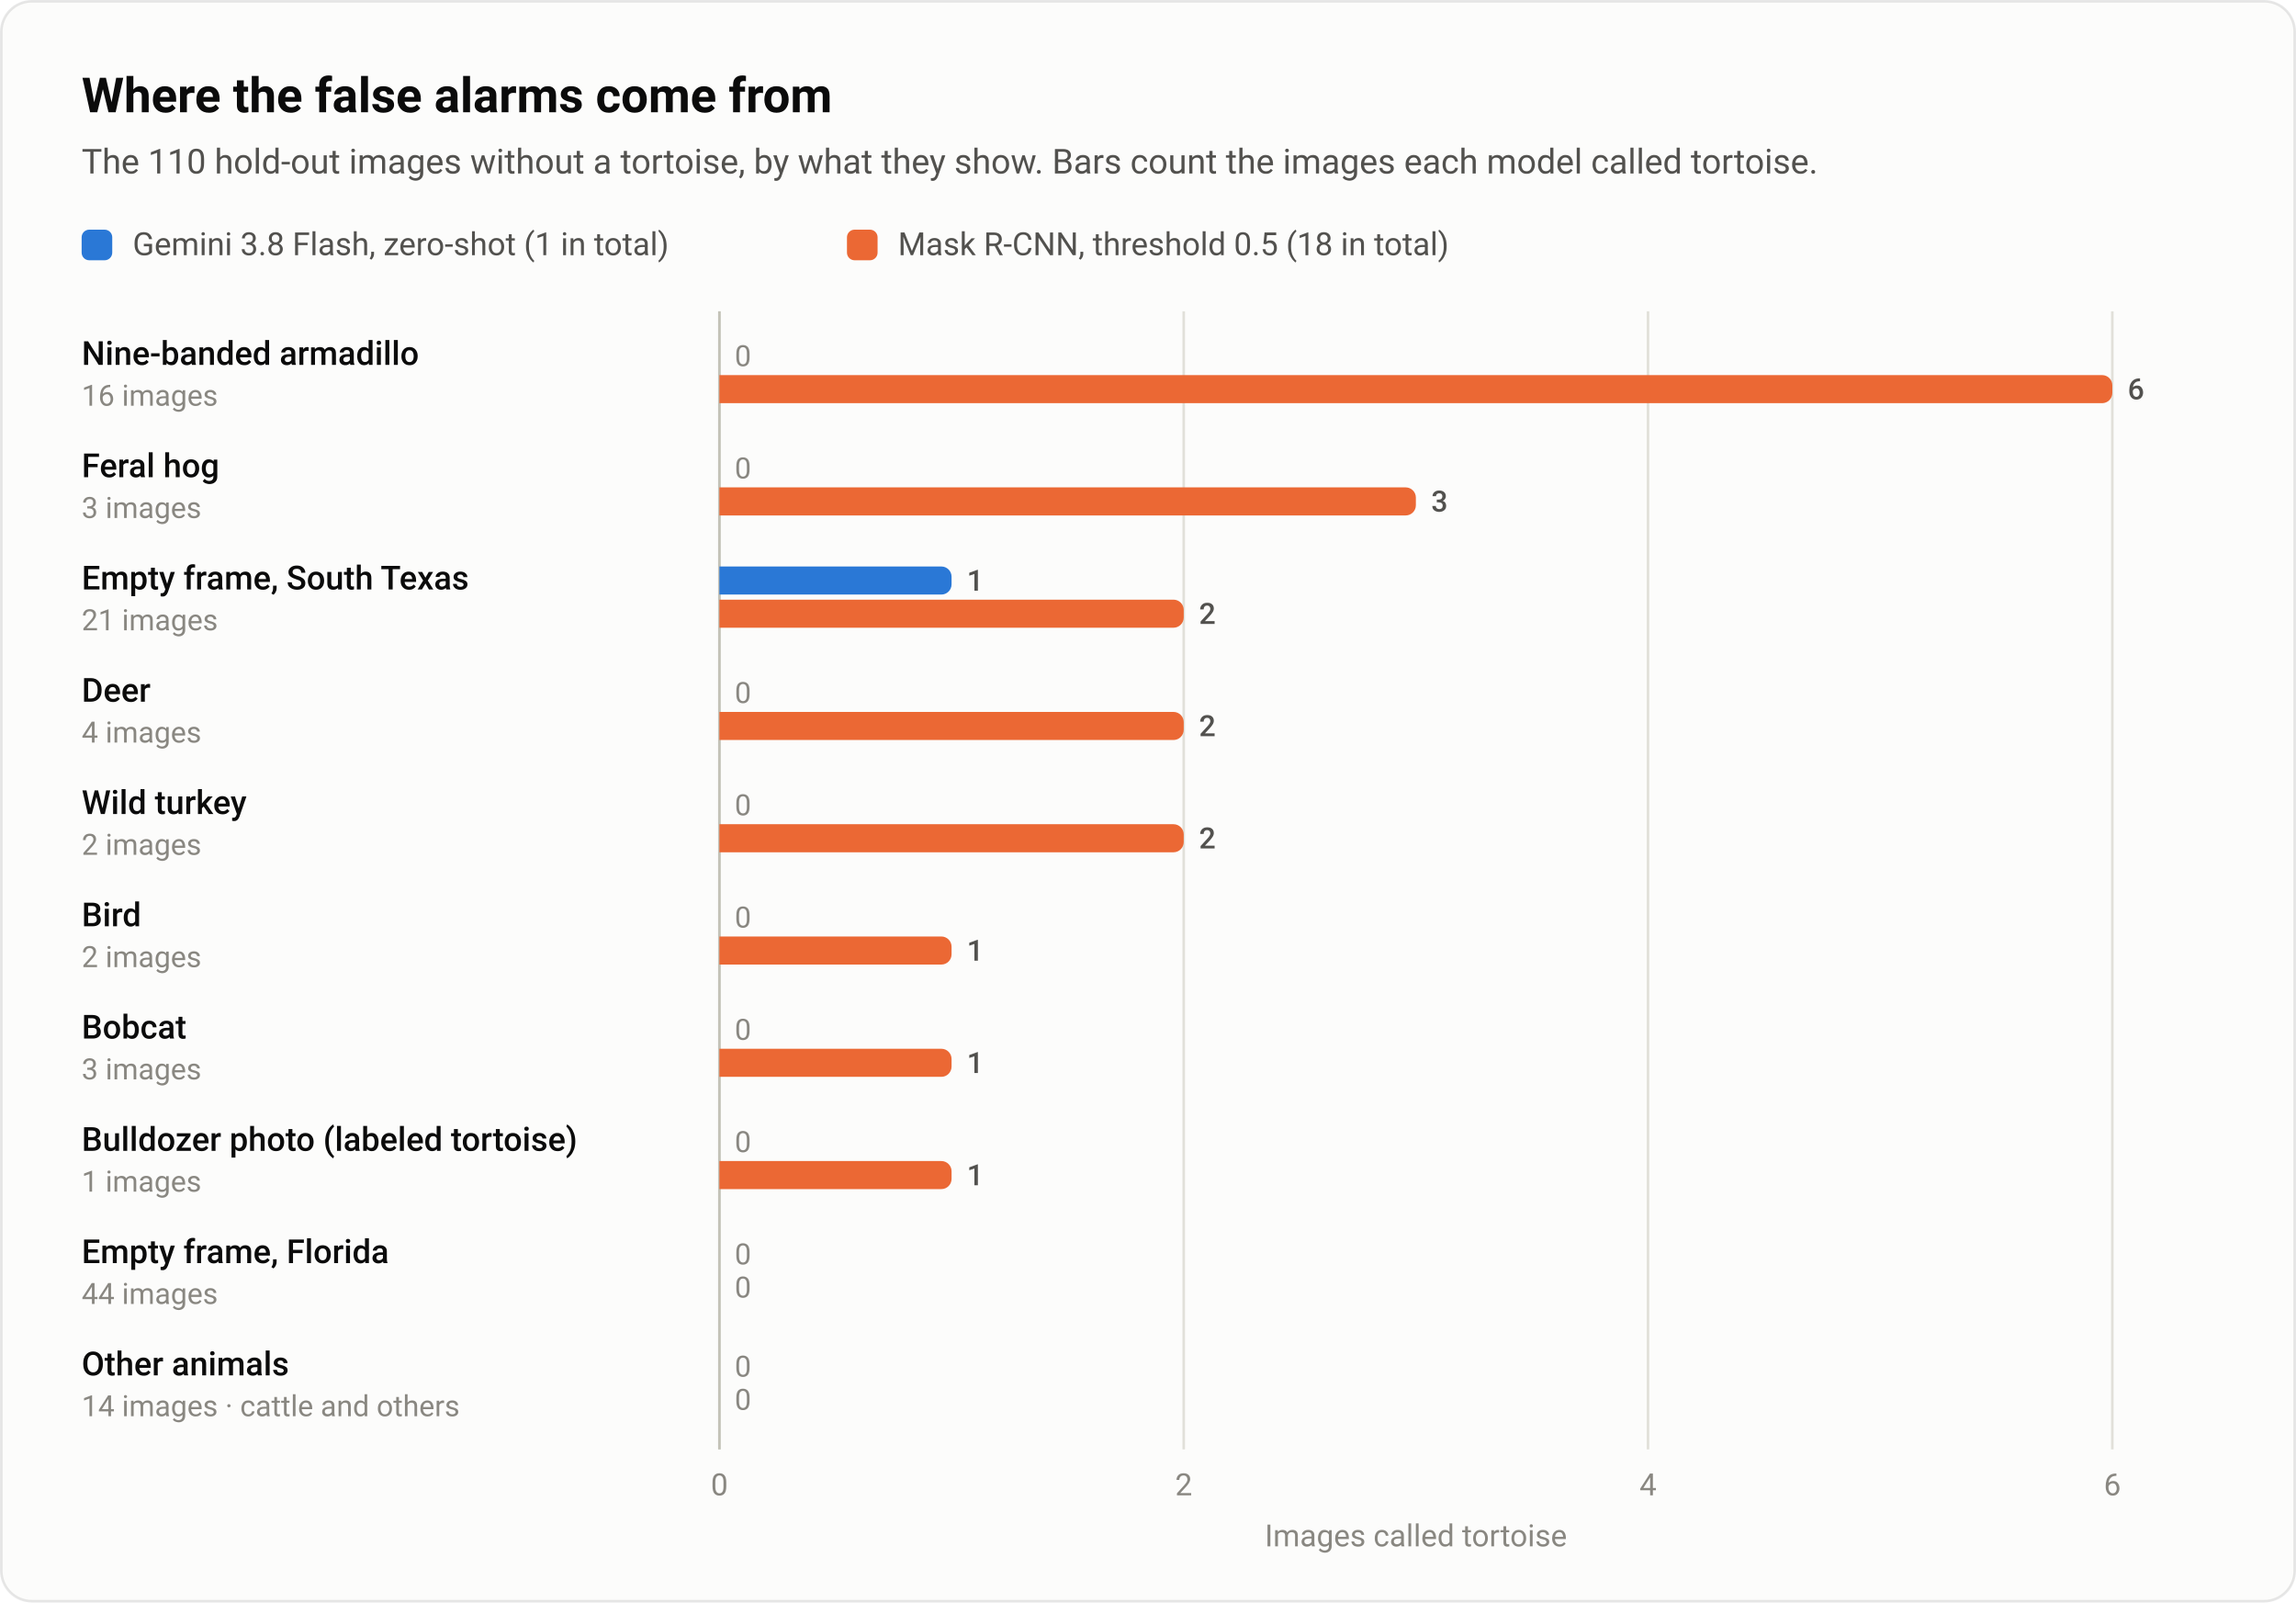
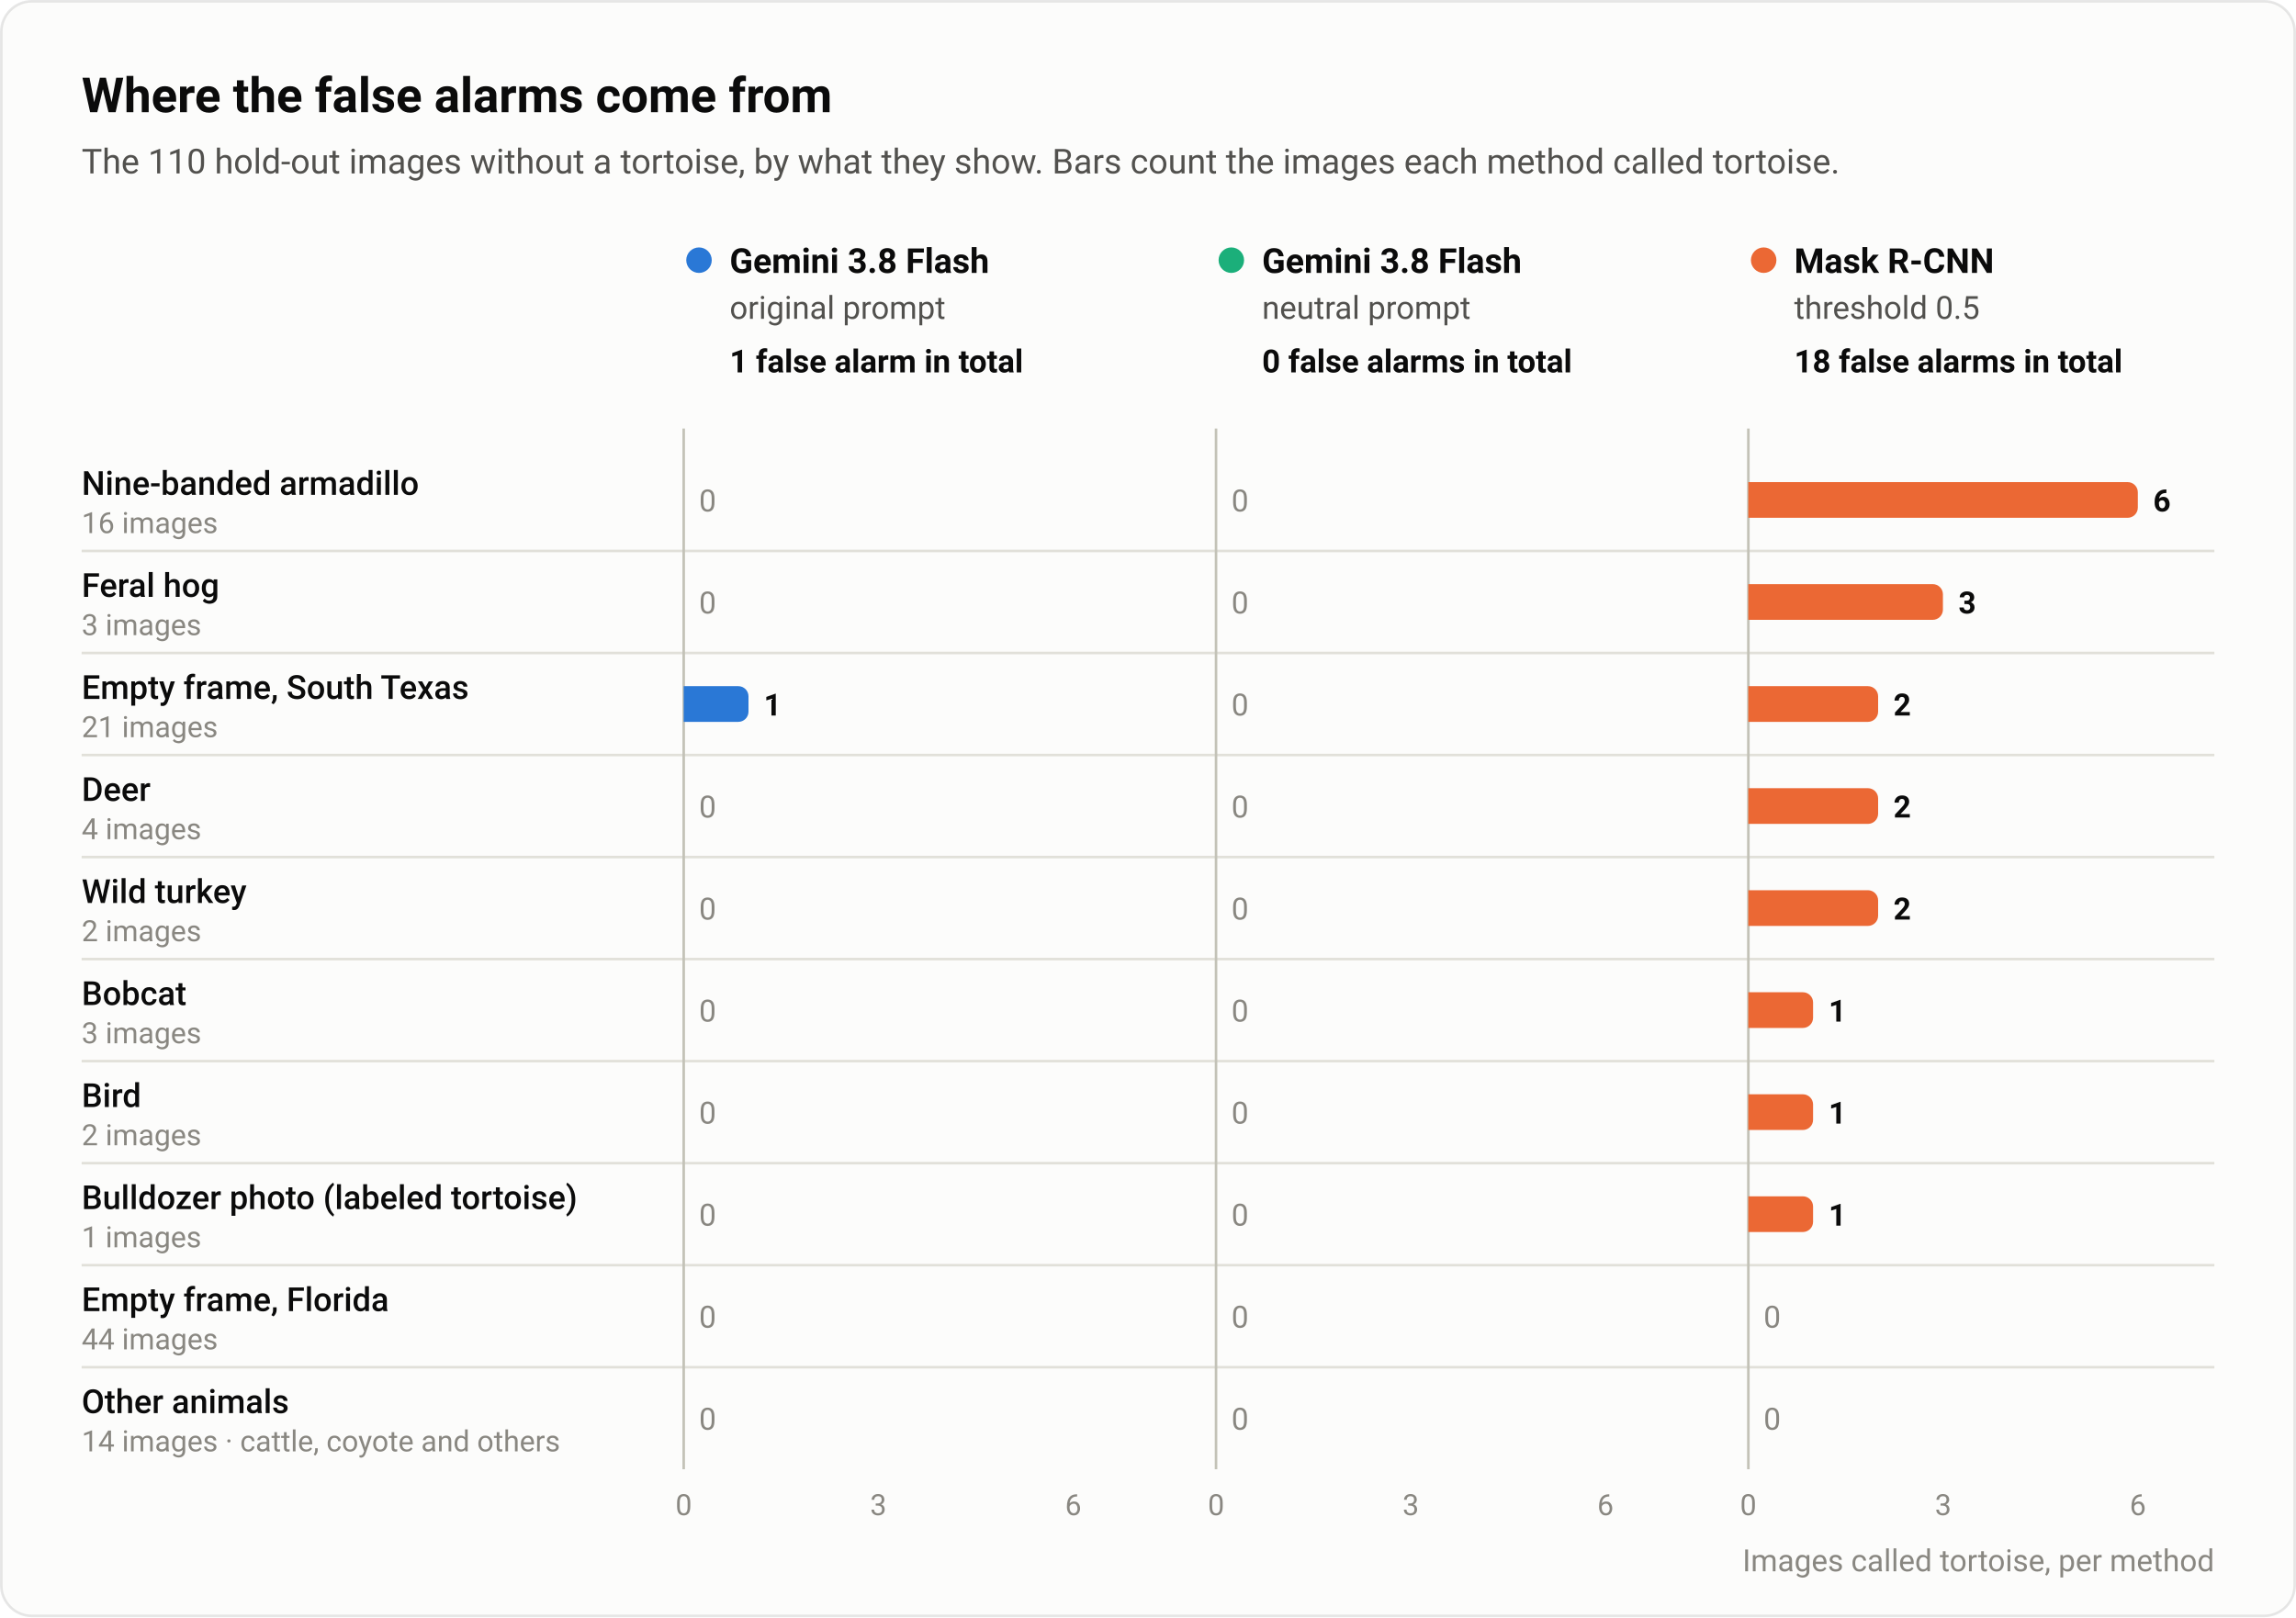
- <svg xmlns="http://www.w3.org/2000/svg" width="900" height="628" viewBox="0 0 900 628" role="img" aria-labelledby="t d" font-family="system-ui, -apple-system, 'Segoe UI', Roboto, Helvetica, Arial, sans-serif">
-   <rect x="0.5" y="0.5" width="899" height="627" rx="12" fill="#fcfcfb" stroke="#0b0b0b" stroke-opacity="0.1" />
+ <svg xmlns="http://www.w3.org/2000/svg" width="900" height="634" viewBox="0 0 900 634" role="img" aria-labelledby="t d" font-family="system-ui, -apple-system, 'Segoe UI', Roboto, Helvetica, Arial, sans-serif">
+   <rect x="0.5" y="0.5" width="899" height="633" rx="12" fill="#fcfcfb" stroke="#0b0b0b" stroke-opacity="0.1" />
  <text x="32.0" y="44.0" font-size="19" font-weight="600" fill="#0b0b0b" text-anchor="start">Where the false alarms come from</text>
-   <text x="32.0" y="68.0" font-size="13.5" font-weight="400" fill="#52514e" text-anchor="start">The 110 hold-out images without a tortoise, by what they show. Bars count the images each model called tortoise.</text>
-   <rect x="32" y="90" width="12" height="12" rx="3" fill="#2a78d6" />
-   <text x="52.0" y="100.0" font-size="12.5" font-weight="400" fill="#52514e" text-anchor="start">Gemini 3.8 Flash, zero-shot  (1 in total)</text>
-   <rect x="332" y="90" width="12" height="12" rx="3" fill="#eb6834" />
-   <text x="352.0" y="100.0" font-size="12.5" font-weight="400" fill="#52514e" text-anchor="start">Mask R-CNN, threshold 0.5  (18 in total)</text>
-   <line x1="282.0" y1="122" x2="282.0" y2="568" stroke="#e1e0d9" stroke-width="1" />
-   <text x="282.0" y="586.0" font-size="12" font-weight="400" fill="#898781" text-anchor="middle" font-variant-numeric="tabular-nums">0</text>
-   <line x1="464.0" y1="122" x2="464.0" y2="568" stroke="#e1e0d9" stroke-width="1" />
-   <text x="464.0" y="586.0" font-size="12" font-weight="400" fill="#898781" text-anchor="middle" font-variant-numeric="tabular-nums">2</text>
-   <line x1="646.0" y1="122" x2="646.0" y2="568" stroke="#e1e0d9" stroke-width="1" />
-   <text x="646.0" y="586.0" font-size="12" font-weight="400" fill="#898781" text-anchor="middle" font-variant-numeric="tabular-nums">4</text>
-   <line x1="828.0" y1="122" x2="828.0" y2="568" stroke="#e1e0d9" stroke-width="1" />
-   <text x="828.0" y="586.0" font-size="12" font-weight="400" fill="#898781" text-anchor="middle" font-variant-numeric="tabular-nums">6</text>
-   <text x="555.0" y="606.0" font-size="12" font-weight="400" fill="#898781" text-anchor="middle">Images called tortoise</text>
-   <line x1="282" y1="122" x2="282" y2="568" stroke="#c3c2b7" stroke-width="1" />
-   <text x="32.0" y="143.0" font-size="13" font-weight="500" fill="#0b0b0b" text-anchor="start">Nine-banded armadillo</text>
-   <text x="32.0" y="159.0" font-size="11.5" font-weight="400" fill="#898781" text-anchor="start">16 images</text>
-   <text x="288.0" y="143.5" font-size="11.5" font-weight="400" fill="#898781" text-anchor="start">0</text>
-   <path d="M282.0,147.0 h542.0 a4,4 0 0 1 4,4 v3.0 a4,4 0 0 1 -4,4 h-542.0 z" fill="#eb6834" />
-   <text x="834.0" y="156.5" font-size="11.5" font-weight="500" fill="#52514e" text-anchor="start">6</text>
-   <text x="32.0" y="187.0" font-size="13" font-weight="500" fill="#0b0b0b" text-anchor="start">Feral hog</text>
-   <text x="32.0" y="203.0" font-size="11.5" font-weight="400" fill="#898781" text-anchor="start">3 images</text>
-   <text x="288.0" y="187.5" font-size="11.5" font-weight="400" fill="#898781" text-anchor="start">0</text>
-   <path d="M282.0,191.0 h269.0 a4,4 0 0 1 4,4 v3.0 a4,4 0 0 1 -4,4 h-269.0 z" fill="#eb6834" />
-   <text x="561.0" y="200.5" font-size="11.5" font-weight="500" fill="#52514e" text-anchor="start">3</text>
-   <text x="32.0" y="231.0" font-size="13" font-weight="500" fill="#0b0b0b" text-anchor="start">Empty frame, South Texas</text>
-   <text x="32.0" y="247.0" font-size="11.5" font-weight="400" fill="#898781" text-anchor="start">21 images</text>
-   <path d="M282.0,222.0 h87.0 a4,4 0 0 1 4,4 v3.0 a4,4 0 0 1 -4,4 h-87.0 z" fill="#2a78d6" />
-   <text x="379.0" y="231.5" font-size="11.5" font-weight="500" fill="#52514e" text-anchor="start">1</text>
-   <path d="M282.0,235.0 h178.0 a4,4 0 0 1 4,4 v3.0 a4,4 0 0 1 -4,4 h-178.0 z" fill="#eb6834" />
-   <text x="470.0" y="244.5" font-size="11.5" font-weight="500" fill="#52514e" text-anchor="start">2</text>
-   <text x="32.0" y="275.0" font-size="13" font-weight="500" fill="#0b0b0b" text-anchor="start">Deer</text>
-   <text x="32.0" y="291.0" font-size="11.5" font-weight="400" fill="#898781" text-anchor="start">4 images</text>
-   <text x="288.0" y="275.5" font-size="11.5" font-weight="400" fill="#898781" text-anchor="start">0</text>
-   <path d="M282.0,279.0 h178.0 a4,4 0 0 1 4,4 v3.0 a4,4 0 0 1 -4,4 h-178.0 z" fill="#eb6834" />
-   <text x="470.0" y="288.5" font-size="11.5" font-weight="500" fill="#52514e" text-anchor="start">2</text>
-   <text x="32.0" y="319.0" font-size="13" font-weight="500" fill="#0b0b0b" text-anchor="start">Wild turkey</text>
-   <text x="32.0" y="335.0" font-size="11.5" font-weight="400" fill="#898781" text-anchor="start">2 images</text>
-   <text x="288.0" y="319.5" font-size="11.5" font-weight="400" fill="#898781" text-anchor="start">0</text>
-   <path d="M282.0,323.0 h178.0 a4,4 0 0 1 4,4 v3.0 a4,4 0 0 1 -4,4 h-178.0 z" fill="#eb6834" />
-   <text x="470.0" y="332.5" font-size="11.5" font-weight="500" fill="#52514e" text-anchor="start">2</text>
-   <text x="32.0" y="363.0" font-size="13" font-weight="500" fill="#0b0b0b" text-anchor="start">Bird</text>
-   <text x="32.0" y="379.0" font-size="11.5" font-weight="400" fill="#898781" text-anchor="start">2 images</text>
-   <text x="288.0" y="363.5" font-size="11.5" font-weight="400" fill="#898781" text-anchor="start">0</text>
-   <path d="M282.0,367.0 h87.0 a4,4 0 0 1 4,4 v3.0 a4,4 0 0 1 -4,4 h-87.0 z" fill="#eb6834" />
-   <text x="379.0" y="376.5" font-size="11.5" font-weight="500" fill="#52514e" text-anchor="start">1</text>
-   <text x="32.0" y="407.0" font-size="13" font-weight="500" fill="#0b0b0b" text-anchor="start">Bobcat</text>
-   <text x="32.0" y="423.0" font-size="11.5" font-weight="400" fill="#898781" text-anchor="start">3 images</text>
-   <text x="288.0" y="407.5" font-size="11.5" font-weight="400" fill="#898781" text-anchor="start">0</text>
-   <path d="M282.0,411.0 h87.0 a4,4 0 0 1 4,4 v3.0 a4,4 0 0 1 -4,4 h-87.0 z" fill="#eb6834" />
-   <text x="379.0" y="420.5" font-size="11.5" font-weight="500" fill="#52514e" text-anchor="start">1</text>
-   <text x="32.0" y="451.0" font-size="13" font-weight="500" fill="#0b0b0b" text-anchor="start">Bulldozer photo (labeled tortoise)</text>
-   <text x="32.0" y="467.0" font-size="11.5" font-weight="400" fill="#898781" text-anchor="start">1 images</text>
-   <text x="288.0" y="451.5" font-size="11.5" font-weight="400" fill="#898781" text-anchor="start">0</text>
-   <path d="M282.0,455.0 h87.0 a4,4 0 0 1 4,4 v3.0 a4,4 0 0 1 -4,4 h-87.0 z" fill="#eb6834" />
-   <text x="379.0" y="464.5" font-size="11.5" font-weight="500" fill="#52514e" text-anchor="start">1</text>
-   <text x="32.0" y="495.0" font-size="13" font-weight="500" fill="#0b0b0b" text-anchor="start">Empty frame, Florida</text>
-   <text x="32.0" y="511.0" font-size="11.5" font-weight="400" fill="#898781" text-anchor="start">44 images</text>
-   <text x="288.0" y="495.5" font-size="11.5" font-weight="400" fill="#898781" text-anchor="start">0</text>
-   <text x="288.0" y="508.5" font-size="11.5" font-weight="400" fill="#898781" text-anchor="start">0</text>
-   <text x="32.0" y="539.0" font-size="13" font-weight="500" fill="#0b0b0b" text-anchor="start">Other animals</text>
-   <text x="32.0" y="555.0" font-size="11.5" font-weight="400" fill="#898781" text-anchor="start">14 images · cattle and others</text>
-   <text x="288.0" y="539.5" font-size="11.5" font-weight="400" fill="#898781" text-anchor="start">0</text>
-   <text x="288.0" y="552.5" font-size="11.5" font-weight="400" fill="#898781" text-anchor="start">0</text>
+   <text x="32.0" y="68.0" font-size="13.5" font-weight="400" fill="#52514e" text-anchor="start">The 110 hold-out images without a tortoise, by what they show. Bars count the images each method called tortoise.</text>
+   <text x="32.0" y="194.0" font-size="13" font-weight="500" fill="#0b0b0b" text-anchor="start">Nine-banded armadillo</text>
+   <text x="32.0" y="209.0" font-size="11.5" font-weight="400" fill="#898781" text-anchor="start">16 images</text>
+   <line x1="32" y1="216.0" x2="868" y2="216.0" stroke="#e1e0d9" />
+   <text x="32.0" y="234.0" font-size="13" font-weight="500" fill="#0b0b0b" text-anchor="start">Feral hog</text>
+   <text x="32.0" y="249.0" font-size="11.5" font-weight="400" fill="#898781" text-anchor="start">3 images</text>
+   <line x1="32" y1="256.0" x2="868" y2="256.0" stroke="#e1e0d9" />
+   <text x="32.0" y="274.0" font-size="13" font-weight="500" fill="#0b0b0b" text-anchor="start">Empty frame, South Texas</text>
+   <text x="32.0" y="289.0" font-size="11.5" font-weight="400" fill="#898781" text-anchor="start">21 images</text>
+   <line x1="32" y1="296.0" x2="868" y2="296.0" stroke="#e1e0d9" />
+   <text x="32.0" y="314.0" font-size="13" font-weight="500" fill="#0b0b0b" text-anchor="start">Deer</text>
+   <text x="32.0" y="329.0" font-size="11.5" font-weight="400" fill="#898781" text-anchor="start">4 images</text>
+   <line x1="32" y1="336.0" x2="868" y2="336.0" stroke="#e1e0d9" />
+   <text x="32.0" y="354.0" font-size="13" font-weight="500" fill="#0b0b0b" text-anchor="start">Wild turkey</text>
+   <text x="32.0" y="369.0" font-size="11.5" font-weight="400" fill="#898781" text-anchor="start">2 images</text>
+   <line x1="32" y1="376.0" x2="868" y2="376.0" stroke="#e1e0d9" />
+   <text x="32.0" y="394.0" font-size="13" font-weight="500" fill="#0b0b0b" text-anchor="start">Bobcat</text>
+   <text x="32.0" y="409.0" font-size="11.5" font-weight="400" fill="#898781" text-anchor="start">3 images</text>
+   <line x1="32" y1="416.0" x2="868" y2="416.0" stroke="#e1e0d9" />
+   <text x="32.0" y="434.0" font-size="13" font-weight="500" fill="#0b0b0b" text-anchor="start">Bird</text>
+   <text x="32.0" y="449.0" font-size="11.5" font-weight="400" fill="#898781" text-anchor="start">2 images</text>
+   <line x1="32" y1="456.0" x2="868" y2="456.0" stroke="#e1e0d9" />
+   <text x="32.0" y="474.0" font-size="13" font-weight="500" fill="#0b0b0b" text-anchor="start">Bulldozer photo (labeled tortoise)</text>
+   <text x="32.0" y="489.0" font-size="11.5" font-weight="400" fill="#898781" text-anchor="start">1 images</text>
+   <line x1="32" y1="496.0" x2="868" y2="496.0" stroke="#e1e0d9" />
+   <text x="32.0" y="514.0" font-size="13" font-weight="500" fill="#0b0b0b" text-anchor="start">Empty frame, Florida</text>
+   <text x="32.0" y="529.0" font-size="11.5" font-weight="400" fill="#898781" text-anchor="start">44 images</text>
+   <line x1="32" y1="536.0" x2="868" y2="536.0" stroke="#e1e0d9" />
+   <text x="32.0" y="554.0" font-size="13" font-weight="500" fill="#0b0b0b" text-anchor="start">Other animals</text>
+   <text x="32.0" y="569.0" font-size="11.5" font-weight="400" fill="#898781" text-anchor="start">14 images · cattle, coyote and others</text>
+   <circle cx="274.0" cy="102" r="5" fill="#2a78d6" />
+   <text x="286.0" y="107.0" font-size="13.5" font-weight="600" fill="#0b0b0b" text-anchor="start">Gemini 3.8 Flash</text>
+   <text x="286.0" y="125.0" font-size="12.5" font-weight="400" fill="#52514e" text-anchor="start">original prompt</text>
+   <text x="286.0" y="146.0" font-size="12.5" font-weight="600" fill="#0b0b0b" text-anchor="start">1 false alarm in total</text>
+   <text x="268.0" y="594.0" font-size="11.5" font-weight="400" fill="#898781" text-anchor="middle">0</text>
+   <text x="344.3" y="594.0" font-size="11.5" font-weight="400" fill="#898781" text-anchor="middle">3</text>
+   <text x="420.7" y="594.0" font-size="11.5" font-weight="400" fill="#898781" text-anchor="middle">6</text>
+   <line x1="268.0" y1="168" x2="268.0" y2="576" stroke="#c3c2b7" />
+   <text x="274.0" y="200.5" font-size="12" font-weight="400" fill="#898781" text-anchor="start">0</text>
+   <text x="274.0" y="240.5" font-size="12" font-weight="400" fill="#898781" text-anchor="start">0</text>
+   <path d="M268.0,269.0 h21.4 a4,4 0 0 1 4,4 v6.0 a4,4 0 0 1 -4,4 h-21.4 z" fill="#2a78d6" />
+   <text x="299.4" y="280.5" font-size="12" font-weight="600" fill="#0b0b0b" text-anchor="start">1</text>
+   <text x="274.0" y="320.5" font-size="12" font-weight="400" fill="#898781" text-anchor="start">0</text>
+   <text x="274.0" y="360.5" font-size="12" font-weight="400" fill="#898781" text-anchor="start">0</text>
+   <text x="274.0" y="400.5" font-size="12" font-weight="400" fill="#898781" text-anchor="start">0</text>
+   <text x="274.0" y="440.5" font-size="12" font-weight="400" fill="#898781" text-anchor="start">0</text>
+   <text x="274.0" y="480.5" font-size="12" font-weight="400" fill="#898781" text-anchor="start">0</text>
+   <text x="274.0" y="520.5" font-size="12" font-weight="400" fill="#898781" text-anchor="start">0</text>
+   <text x="274.0" y="560.5" font-size="12" font-weight="400" fill="#898781" text-anchor="start">0</text>
+   <circle cx="482.667" cy="102" r="5" fill="#1baf7a" />
+   <text x="494.7" y="107.0" font-size="13.5" font-weight="600" fill="#0b0b0b" text-anchor="start">Gemini 3.8 Flash</text>
+   <text x="494.7" y="125.0" font-size="12.5" font-weight="400" fill="#52514e" text-anchor="start">neutral prompt</text>
+   <text x="494.7" y="146.0" font-size="12.5" font-weight="600" fill="#0b0b0b" text-anchor="start">0 false alarms in total</text>
+   <text x="476.7" y="594.0" font-size="11.5" font-weight="400" fill="#898781" text-anchor="middle">0</text>
+   <text x="553.0" y="594.0" font-size="11.5" font-weight="400" fill="#898781" text-anchor="middle">3</text>
+   <text x="629.3" y="594.0" font-size="11.5" font-weight="400" fill="#898781" text-anchor="middle">6</text>
+   <line x1="476.667" y1="168" x2="476.667" y2="576" stroke="#c3c2b7" />
+   <text x="482.7" y="200.5" font-size="12" font-weight="400" fill="#898781" text-anchor="start">0</text>
+   <text x="482.7" y="240.5" font-size="12" font-weight="400" fill="#898781" text-anchor="start">0</text>
+   <text x="482.7" y="280.5" font-size="12" font-weight="400" fill="#898781" text-anchor="start">0</text>
+   <text x="482.7" y="320.5" font-size="12" font-weight="400" fill="#898781" text-anchor="start">0</text>
+   <text x="482.7" y="360.5" font-size="12" font-weight="400" fill="#898781" text-anchor="start">0</text>
+   <text x="482.7" y="400.5" font-size="12" font-weight="400" fill="#898781" text-anchor="start">0</text>
+   <text x="482.7" y="440.5" font-size="12" font-weight="400" fill="#898781" text-anchor="start">0</text>
+   <text x="482.7" y="480.5" font-size="12" font-weight="400" fill="#898781" text-anchor="start">0</text>
+   <text x="482.7" y="520.5" font-size="12" font-weight="400" fill="#898781" text-anchor="start">0</text>
+   <text x="482.7" y="560.5" font-size="12" font-weight="400" fill="#898781" text-anchor="start">0</text>
+   <circle cx="691.333" cy="102" r="5" fill="#eb6834" />
+   <text x="703.3" y="107.0" font-size="13.5" font-weight="600" fill="#0b0b0b" text-anchor="start">Mask R-CNN</text>
+   <text x="703.3" y="125.0" font-size="12.5" font-weight="400" fill="#52514e" text-anchor="start">threshold 0.5</text>
+   <text x="703.3" y="146.0" font-size="12.5" font-weight="600" fill="#0b0b0b" text-anchor="start">18 false alarms in total</text>
+   <text x="685.3" y="594.0" font-size="11.5" font-weight="400" fill="#898781" text-anchor="middle">0</text>
+   <text x="761.7" y="594.0" font-size="11.5" font-weight="400" fill="#898781" text-anchor="middle">3</text>
+   <text x="838.0" y="594.0" font-size="11.5" font-weight="400" fill="#898781" text-anchor="middle">6</text>
+   <line x1="685.333" y1="168" x2="685.333" y2="576" stroke="#c3c2b7" />
+   <path d="M685.3,189.0 h148.7 a4,4 0 0 1 4,4 v6.0 a4,4 0 0 1 -4,4 h-148.7 z" fill="#eb6834" />
+   <text x="844.0" y="200.5" font-size="12" font-weight="600" fill="#0b0b0b" text-anchor="start">6</text>
+   <path d="M685.3,229.0 h72.3 a4,4 0 0 1 4,4 v6.0 a4,4 0 0 1 -4,4 h-72.3 z" fill="#eb6834" />
+   <text x="767.7" y="240.5" font-size="12" font-weight="600" fill="#0b0b0b" text-anchor="start">3</text>
+   <path d="M685.3,269.0 h46.9 a4,4 0 0 1 4,4 v6.0 a4,4 0 0 1 -4,4 h-46.9 z" fill="#eb6834" />
+   <text x="742.2" y="280.5" font-size="12" font-weight="600" fill="#0b0b0b" text-anchor="start">2</text>
+   <path d="M685.3,309.0 h46.9 a4,4 0 0 1 4,4 v6.0 a4,4 0 0 1 -4,4 h-46.9 z" fill="#eb6834" />
+   <text x="742.2" y="320.5" font-size="12" font-weight="600" fill="#0b0b0b" text-anchor="start">2</text>
+   <path d="M685.3,349.0 h46.9 a4,4 0 0 1 4,4 v6.0 a4,4 0 0 1 -4,4 h-46.9 z" fill="#eb6834" />
+   <text x="742.2" y="360.5" font-size="12" font-weight="600" fill="#0b0b0b" text-anchor="start">2</text>
+   <path d="M685.3,389.0 h21.4 a4,4 0 0 1 4,4 v6.0 a4,4 0 0 1 -4,4 h-21.4 z" fill="#eb6834" />
+   <text x="716.8" y="400.5" font-size="12" font-weight="600" fill="#0b0b0b" text-anchor="start">1</text>
+   <path d="M685.3,429.0 h21.4 a4,4 0 0 1 4,4 v6.0 a4,4 0 0 1 -4,4 h-21.4 z" fill="#eb6834" />
+   <text x="716.8" y="440.5" font-size="12" font-weight="600" fill="#0b0b0b" text-anchor="start">1</text>
+   <path d="M685.3,469.0 h21.4 a4,4 0 0 1 4,4 v6.0 a4,4 0 0 1 -4,4 h-21.4 z" fill="#eb6834" />
+   <text x="716.8" y="480.5" font-size="12" font-weight="600" fill="#0b0b0b" text-anchor="start">1</text>
+   <text x="691.3" y="520.5" font-size="12" font-weight="400" fill="#898781" text-anchor="start">0</text>
+   <text x="691.3" y="560.5" font-size="12" font-weight="400" fill="#898781" text-anchor="start">0</text>
+   <text x="868.0" y="616.0" font-size="12" font-weight="400" fill="#898781" text-anchor="end">Images called tortoise, per method</text>
</svg>
